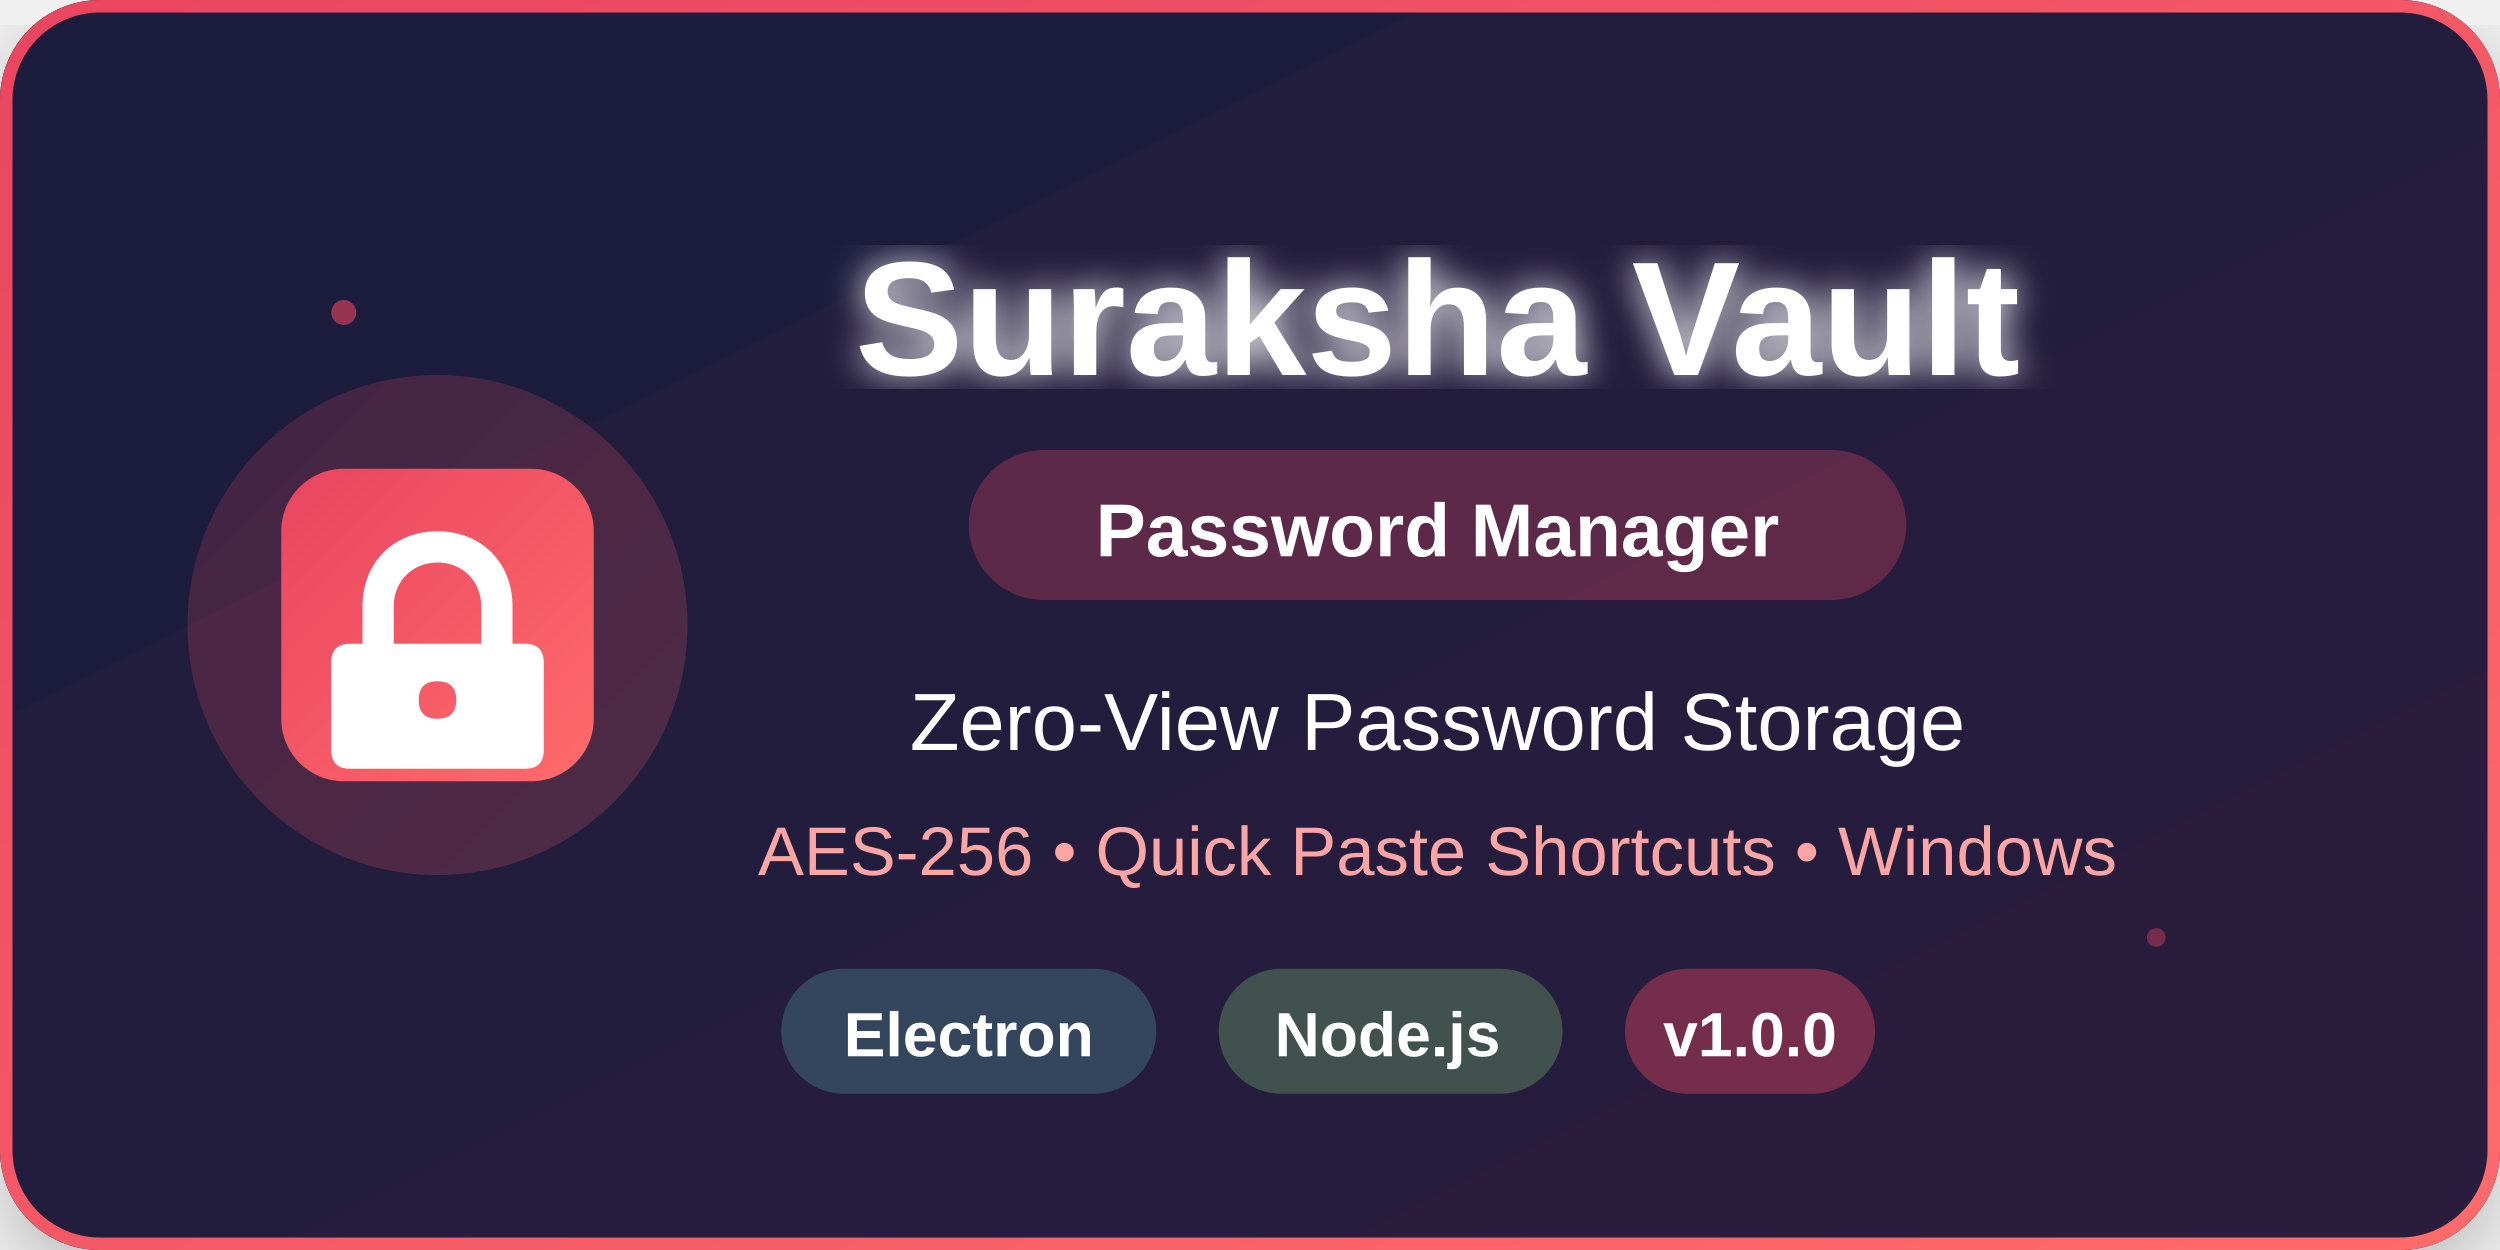
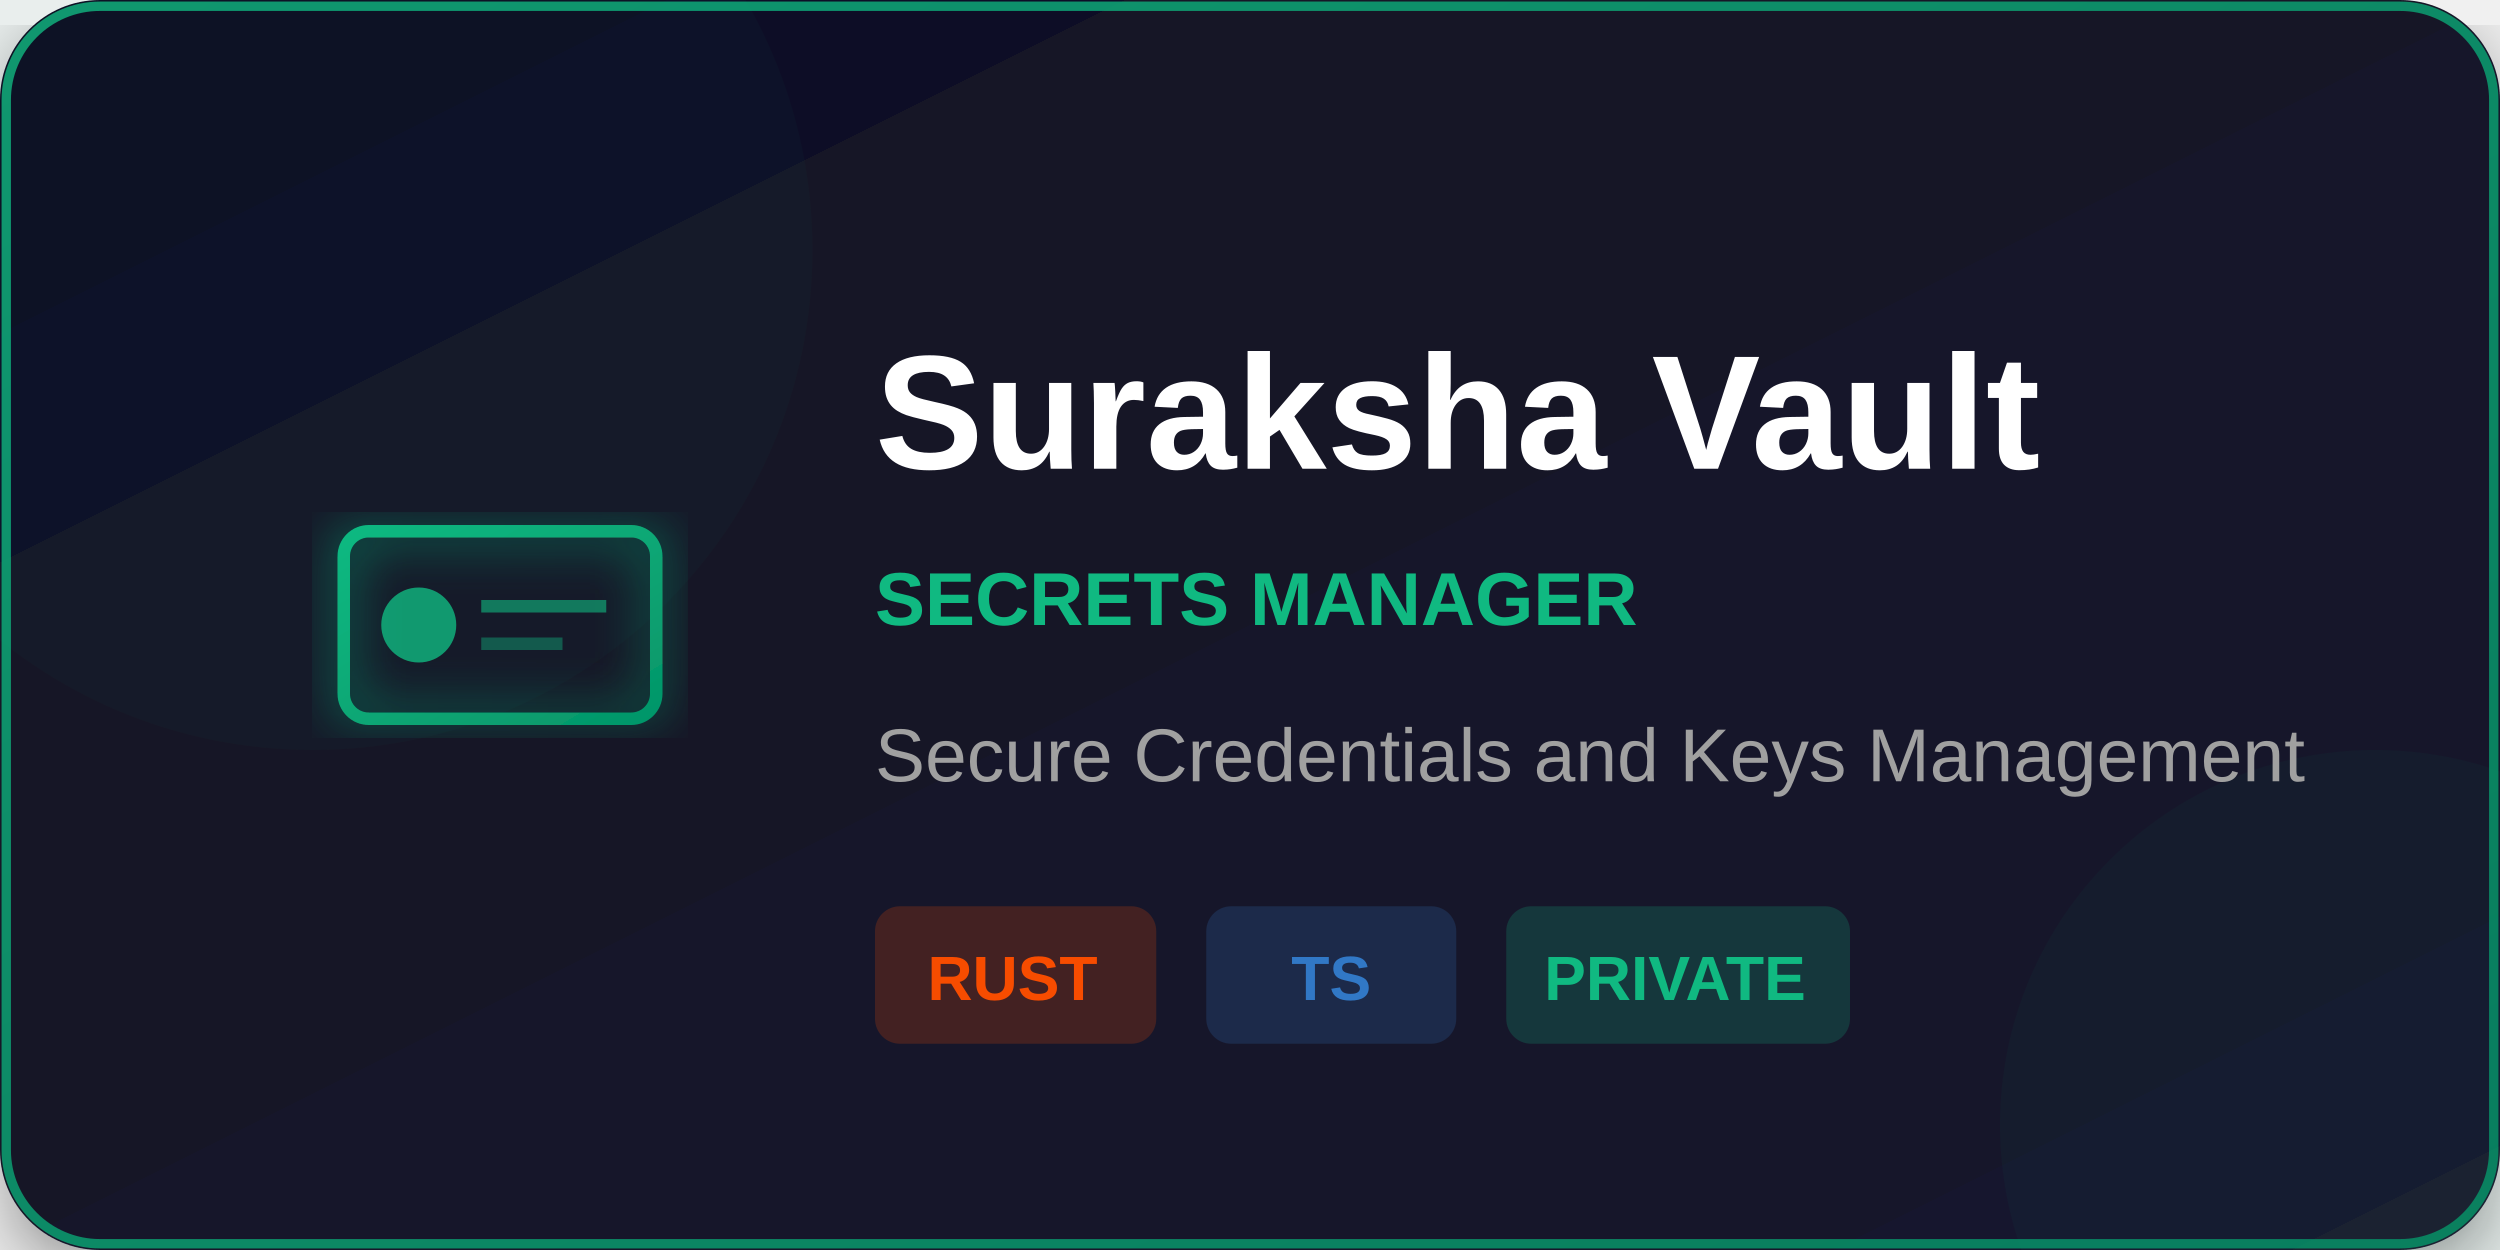
<svg xmlns="http://www.w3.org/2000/svg" viewBox="0 0 400 200" width="400" height="200">
  <defs>
    <linearGradient id="bg4" x1="0%" y1="0%" x2="100%" y2="100%">
-       <stop offset="0%" style="stop-color:#1a1a3e" />
-       <stop offset="100%" style="stop-color:#2d1f3d" />
+       <stop offset="0%" style="stop-color:#0f0f23" />
+       <stop offset="100%" style="stop-color:#1a1a2e" />
    </linearGradient>
-     <linearGradient id="pink" x1="0%" y1="0%" x2="100%" y2="100%">
-       <stop offset="0%" style="stop-color:#e94560" />
-       <stop offset="100%" style="stop-color:#ff6b6b" />
+     <linearGradient id="green" x1="0%" y1="0%" x2="100%" y2="100%">
+       <stop offset="0%" style="stop-color:#10B981" />
+       <stop offset="100%" style="stop-color:#059669" />
    </linearGradient>
    <filter id="glow4">
-       <feGaussianBlur stdDeviation="3" result="blur" />
+       <feGaussianBlur stdDeviation="4" result="blur" />
      <feMerge>
        <feMergeNode in="blur" />
        <feMergeNode in="SourceGraphic" />
      </feMerge>
    </filter>
    <filter id="shadow4">
-       <feDropShadow dx="0" dy="4" stdDeviation="8" flood-color="#000" flood-opacity="0.3" />
+       <feDropShadow dx="0" dy="4" stdDeviation="8" flood-color="#000" flood-opacity="0.5" />
    </filter>
  </defs>
  <rect width="400" height="200" fill="url(#bg4)" rx="16" filter="url(#shadow4)" />
-   <rect width="398" height="198" x="1" y="1" fill="none" stroke="url(#pink)" stroke-width="2" rx="15">
-     <animate attributeName="stroke-opacity" values="0.5;1;0.5" dur="3s" repeatCount="indefinite" />
-   </rect>
-   <circle cx="55" cy="50" r="2" fill="#e94560" opacity="0.6">
-     <animate attributeName="cy" values="50;150;50" dur="4s" repeatCount="indefinite" />
-   </circle>
-   <circle cx="345" cy="150" r="1.5" fill="#e94560" opacity="0.4">
-     <animate attributeName="cy" values="150;50;150" dur="5s" repeatCount="indefinite" />
-   </circle>
-   <circle cx="70" cy="100" r="40" fill="url(#pink)" opacity="0.2" />
-   <g transform="translate(45,75)">
-     <rect width="50" height="50" rx="10" fill="url(#pink)" />
-     <path d="M25 10c-7 0-12 5-12 12v6h-2c-2 0-3 1-3 3v14c0 2 1 3 3 3h28c2 0 3-1 3-3v-14c0-2-1-3-3-3h-2v-6c0-7-5-12-12-12zm0 5c4 0 7 3 7 7v6h-14v-6c0-4 3-7 7-7zm0 19c2 0 3 1 3 3s-1 3-3 3-3-1-3-3 1-3 3-3z" fill="#fff" />
+   <rect width="398" height="198" x="1" y="1" fill="none" stroke="url(#green)" stroke-width="1.5" rx="15" opacity="0.8" />
+   <circle cx="50" cy="40" r="80" fill="#10B981" opacity="0.03" />
+   <circle cx="380" cy="180" r="60" fill="#059669" opacity="0.05" />
+   <g transform="translate(55,75)">
+     <rect x="0" y="10" width="50" height="30" rx="4" fill="none" stroke="url(#green)" stroke-width="2" filter="url(#glow4)" />
+     <circle cx="12" cy="25" r="6" fill="#10B981" opacity="0.8" />
+     <line x1="22" y1="22" x2="42" y2="22" stroke="#10B981" stroke-width="2" opacity="0.6" />
+     <line x1="22" y1="28" x2="35" y2="28" stroke="#10B981" stroke-width="2" opacity="0.4" />
  </g>
-   <text x="230" y="60" text-anchor="middle" fill="#fff" font-family="Arial, sans-serif" font-size="26" font-weight="bold" filter="url(#glow4)">Suraksha Vault</text>
-   <rect x="155" y="72" width="150" height="24" rx="12" fill="#e94560" opacity="0.3" />
-   <text x="230" y="89" text-anchor="middle" fill="#fff" font-family="Arial, sans-serif" font-size="12" font-weight="bold">Password Manager</text>
-   <text x="230" y="120" text-anchor="middle" fill="#fff" font-family="Arial, sans-serif" font-size="13">Zero-View Password Storage</text>
-   <text x="230" y="140" text-anchor="middle" fill="#fca5a5" font-family="Arial, sans-serif" font-size="11">AES-256 • Quick Paste Shortcuts • Windows</text>
-   <rect x="125" y="155" width="60" height="20" rx="10" fill="#47848F" opacity="0.4" />
-   <text x="155" y="169" text-anchor="middle" fill="#fff" font-family="Arial, sans-serif" font-size="10" font-weight="bold">Electron</text>
-   <rect x="195" y="155" width="55" height="20" rx="10" fill="#68a063" opacity="0.4" />
-   <text x="222" y="169" text-anchor="middle" fill="#fff" font-family="Arial, sans-serif" font-size="10" font-weight="bold">Node.js</text>
-   <rect x="260" y="155" width="40" height="20" rx="10" fill="#e94560" opacity="0.4" />
-   <text x="280" y="169" text-anchor="middle" fill="#fff" font-family="Arial, sans-serif" font-size="10" font-weight="bold">v1.0.0</text>
+   <text x="140" y="75" fill="#ffffff" font-family="Arial, sans-serif" font-size="26" font-weight="bold">Suraksha Vault</text>
+   <text x="140" y="100" fill="#10B981" font-family="Arial, sans-serif" font-size="12" font-weight="600">SECRETS MANAGER</text>
+   <text x="140" y="125" fill="#a0a0a0" font-family="Arial, sans-serif" font-size="12">Secure Credentials and Keys Management</text>
+   <rect x="140" y="145" width="45" height="22" rx="4" fill="#f74c00" opacity="0.2" />
+   <text x="162" y="160" text-anchor="middle" fill="#f74c00" font-family="Arial, sans-serif" font-size="10" font-weight="600">RUST</text>
+   <rect x="193" y="145" width="40" height="22" rx="4" fill="#3178C6" opacity="0.2" />
+   <text x="213" y="160" text-anchor="middle" fill="#3178C6" font-family="Arial, sans-serif" font-size="10" font-weight="600">TS</text>
+   <rect x="241" y="145" width="55" height="22" rx="4" fill="#10B981" opacity="0.2" />
+   <text x="268" y="160" text-anchor="middle" fill="#10B981" font-family="Arial, sans-serif" font-size="10" font-weight="600">PRIVATE</text>
</svg>
